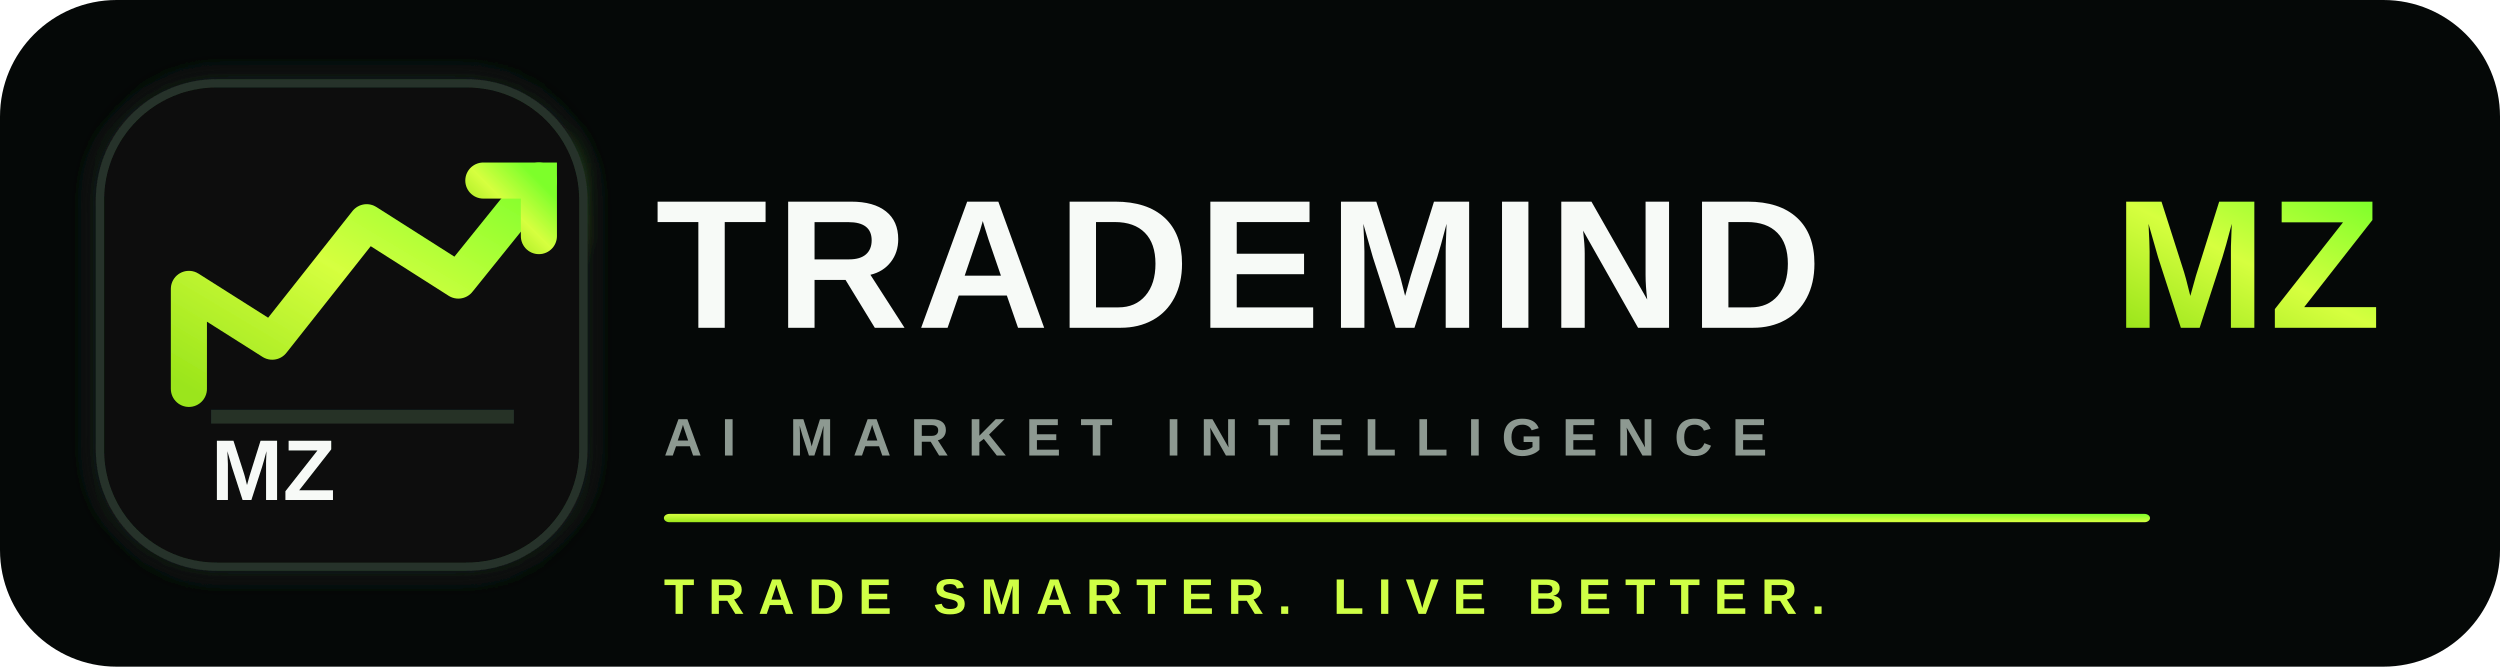
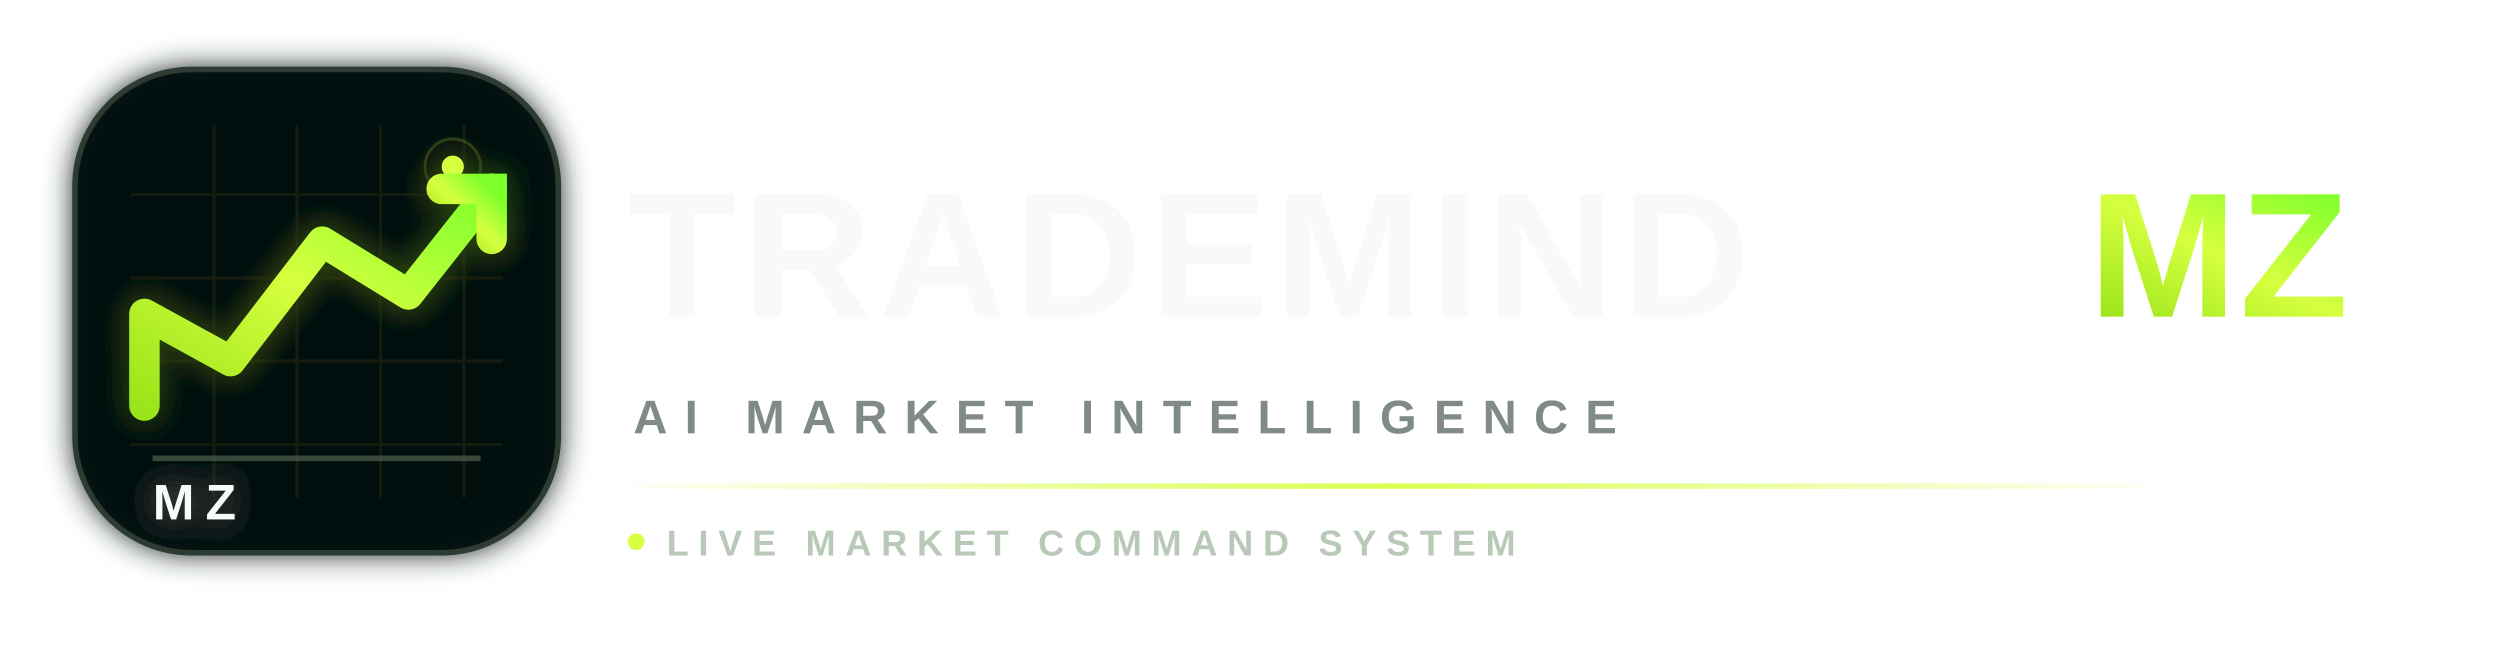
<svg xmlns="http://www.w3.org/2000/svg" viewBox="0 0 900 240" role="img" aria-labelledby="t d">
  <defs>
    <linearGradient id="lime" x1="0" y1="1" x2="1" y2="0">
      <stop stop-color="#9be51b" />
      <stop offset=".5" stop-color="#d6ff3f" />
      <stop offset="1" stop-color="#7dff2b" />
    </linearGradient>
-     <filter id="glow">
-       <feGaussianBlur stdDeviation="6" result="b" />
+     <linearGradient id="line" x1="0" x2="1">
+       <stop stop-color="#d6ff3f" stop-opacity=".05" />
+       <stop offset=".5" stop-color="#d6ff3f" stop-opacity=".9" />
+       <stop offset="1" stop-color="#d6ff3f" stop-opacity=".05" />
+     </linearGradient>
+     <filter id="glow" x="-40%" y="-40%" width="180%" height="180%">
+       <feGaussianBlur stdDeviation="5" result="b" />
      <feMerge>
        <feMergeNode in="b" />
        <feMergeNode in="SourceGraphic" />
      </feMerge>
    </filter>
  </defs>
-   <rect width="900" height="240" rx="42" fill="#050807" />
-   <g transform="translate(28,22)" filter="url(#glow)">
-     <rect x="8" y="8" width="174" height="174" rx="42" fill="#090d0b" stroke="#273329" stroke-width="3" />
-     <path d="M40 118 L40 82 L70 101 L104 58 L137 79 L166 43" fill="none" stroke="url(#lime)" stroke-width="13" stroke-linecap="round" stroke-linejoin="round" />
-     <path d="M146 43 H166 V63" fill="none" stroke="url(#lime)" stroke-width="13" stroke-linecap="round" />
-     <path d="M48 128 H157" stroke="#263128" stroke-width="5" />
-     <text x="48" y="158" font-family="Arial,sans-serif" font-size="31" font-weight="900" fill="#f7faf7">MZ</text>
+   <g transform="translate(24,22)" filter="url(#glow)">
+     <rect x="3" y="3" width="174" height="174" rx="42" fill="#07100b" fill-opacity=".94" stroke="#2d3b30" stroke-width="2" />
+     <path d="M23 48H157M23 78H157M23 108H157M23 138H157M53 23V157M83 23V157M113 23V157M143 23V157" stroke="#d6ff3f" stroke-opacity=".055" stroke-width="1" />
+     <circle cx="139" cy="38" r="4" fill="#d6ff3f" />
+     <circle cx="139" cy="38" r="10" fill="none" stroke="#d6ff3f" stroke-opacity=".18" />
+     <path d="M28 124 L28 91 L59 108 L92 65 L123 84 L153 46" fill="none" stroke="url(#lime)" stroke-width="11" stroke-linecap="round" stroke-linejoin="round" />
+     <path d="M135 46 H153 V64" fill="none" stroke="url(#lime)" stroke-width="11" stroke-linecap="round" />
+     <path d="M31 143 H149" stroke="#5f705f" stroke-opacity=".55" stroke-width="2" />
+     <text x="31" y="165" font-family="Arial,sans-serif" font-size="18" font-weight="900" letter-spacing="4" fill="#f7faf7">MZ</text>
  </g>
-   <g transform="translate(236,48)">
-     <text x="0" y="70" font-family="Arial,sans-serif" font-size="66" font-weight="900" letter-spacing="3" fill="#f7faf7">TRADEMIND</text>
-     <text x="525" y="70" font-family="Arial,sans-serif" font-size="66" font-weight="900" letter-spacing="1" fill="url(#lime)">MZ</text>
-     <text x="3" y="116" font-family="Arial,sans-serif" font-size="19" font-weight="700" letter-spacing="7" fill="#8d9991">AI MARKET INTELLIGENCE</text>
-     <rect x="3" y="137" width="535" height="3" rx="2" fill="url(#lime)" />
-     <text x="3" y="173" font-family="Arial,sans-serif" font-size="18" font-weight="800" letter-spacing="5" fill="#cfff45">TRADE SMARTER. LIVE BETTER.</text>
+   <g transform="translate(226,44)">
+     <text x="0" y="70" font-family="Arial,sans-serif" font-size="64" font-weight="900" letter-spacing="2.5" fill="#f7faf7">TRADEMIND</text>
+     <text x="526" y="70" font-family="Arial,sans-serif" font-size="64" font-weight="900" letter-spacing="1" fill="url(#lime)">MZ</text>
+     <text x="2" y="112" font-family="Arial,sans-serif" font-size="17" font-weight="700" letter-spacing="6.2" fill="#7f8b84">AI MARKET INTELLIGENCE</text>
+     <rect x="2" y="130" width="544" height="2" rx="1" fill="url(#line)" />
+     <circle cx="3" cy="151" r="3" fill="#d6ff3f" />
+     <text x="14" y="156" font-family="Arial,sans-serif" font-size="13" font-weight="800" letter-spacing="3.5" fill="#b9c9b8">LIVE MARKET COMMAND SYSTEM</text>
  </g>
</svg>
